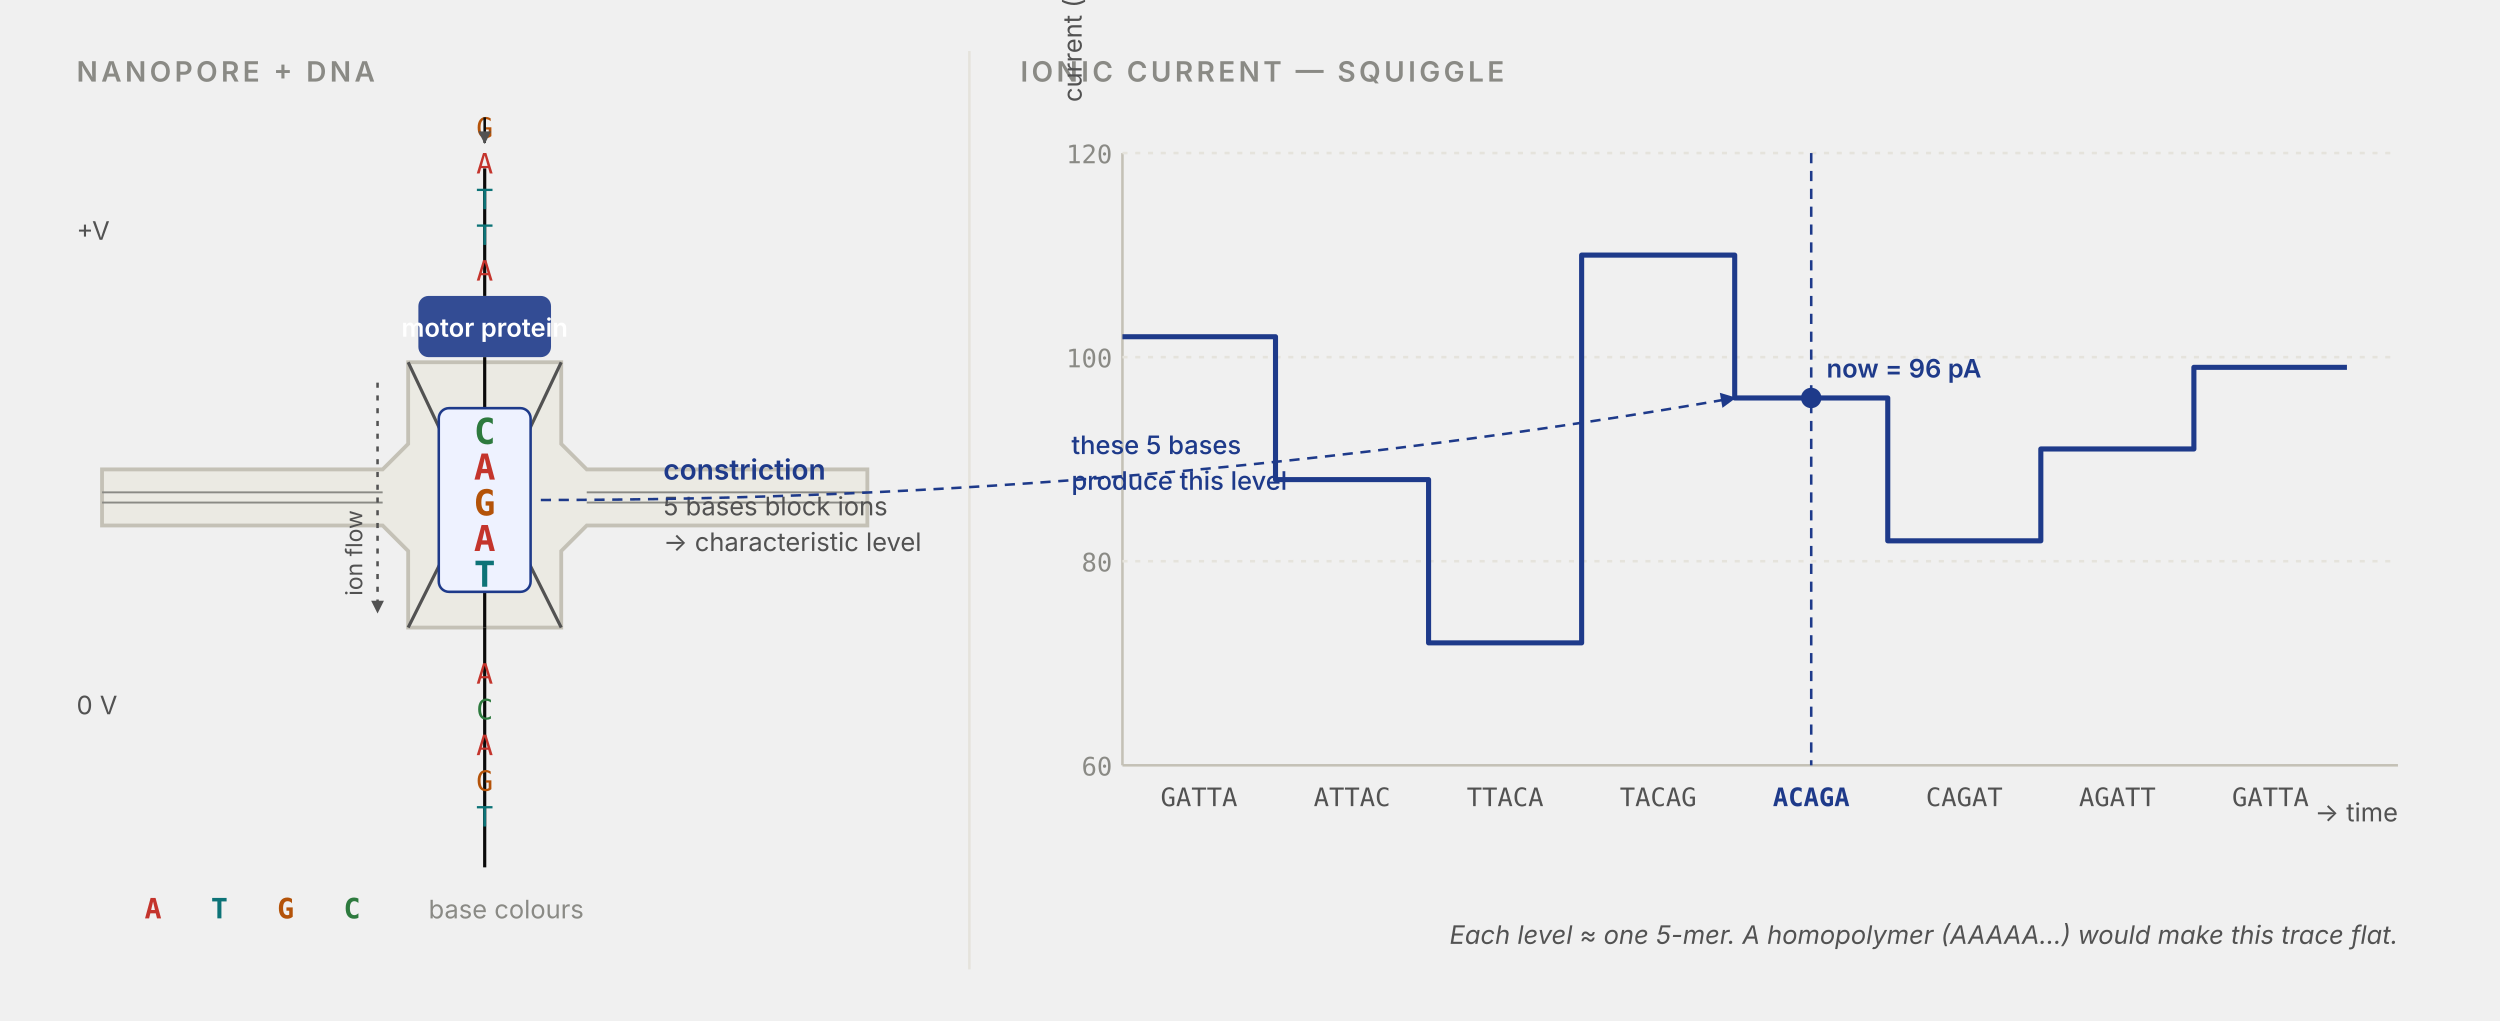
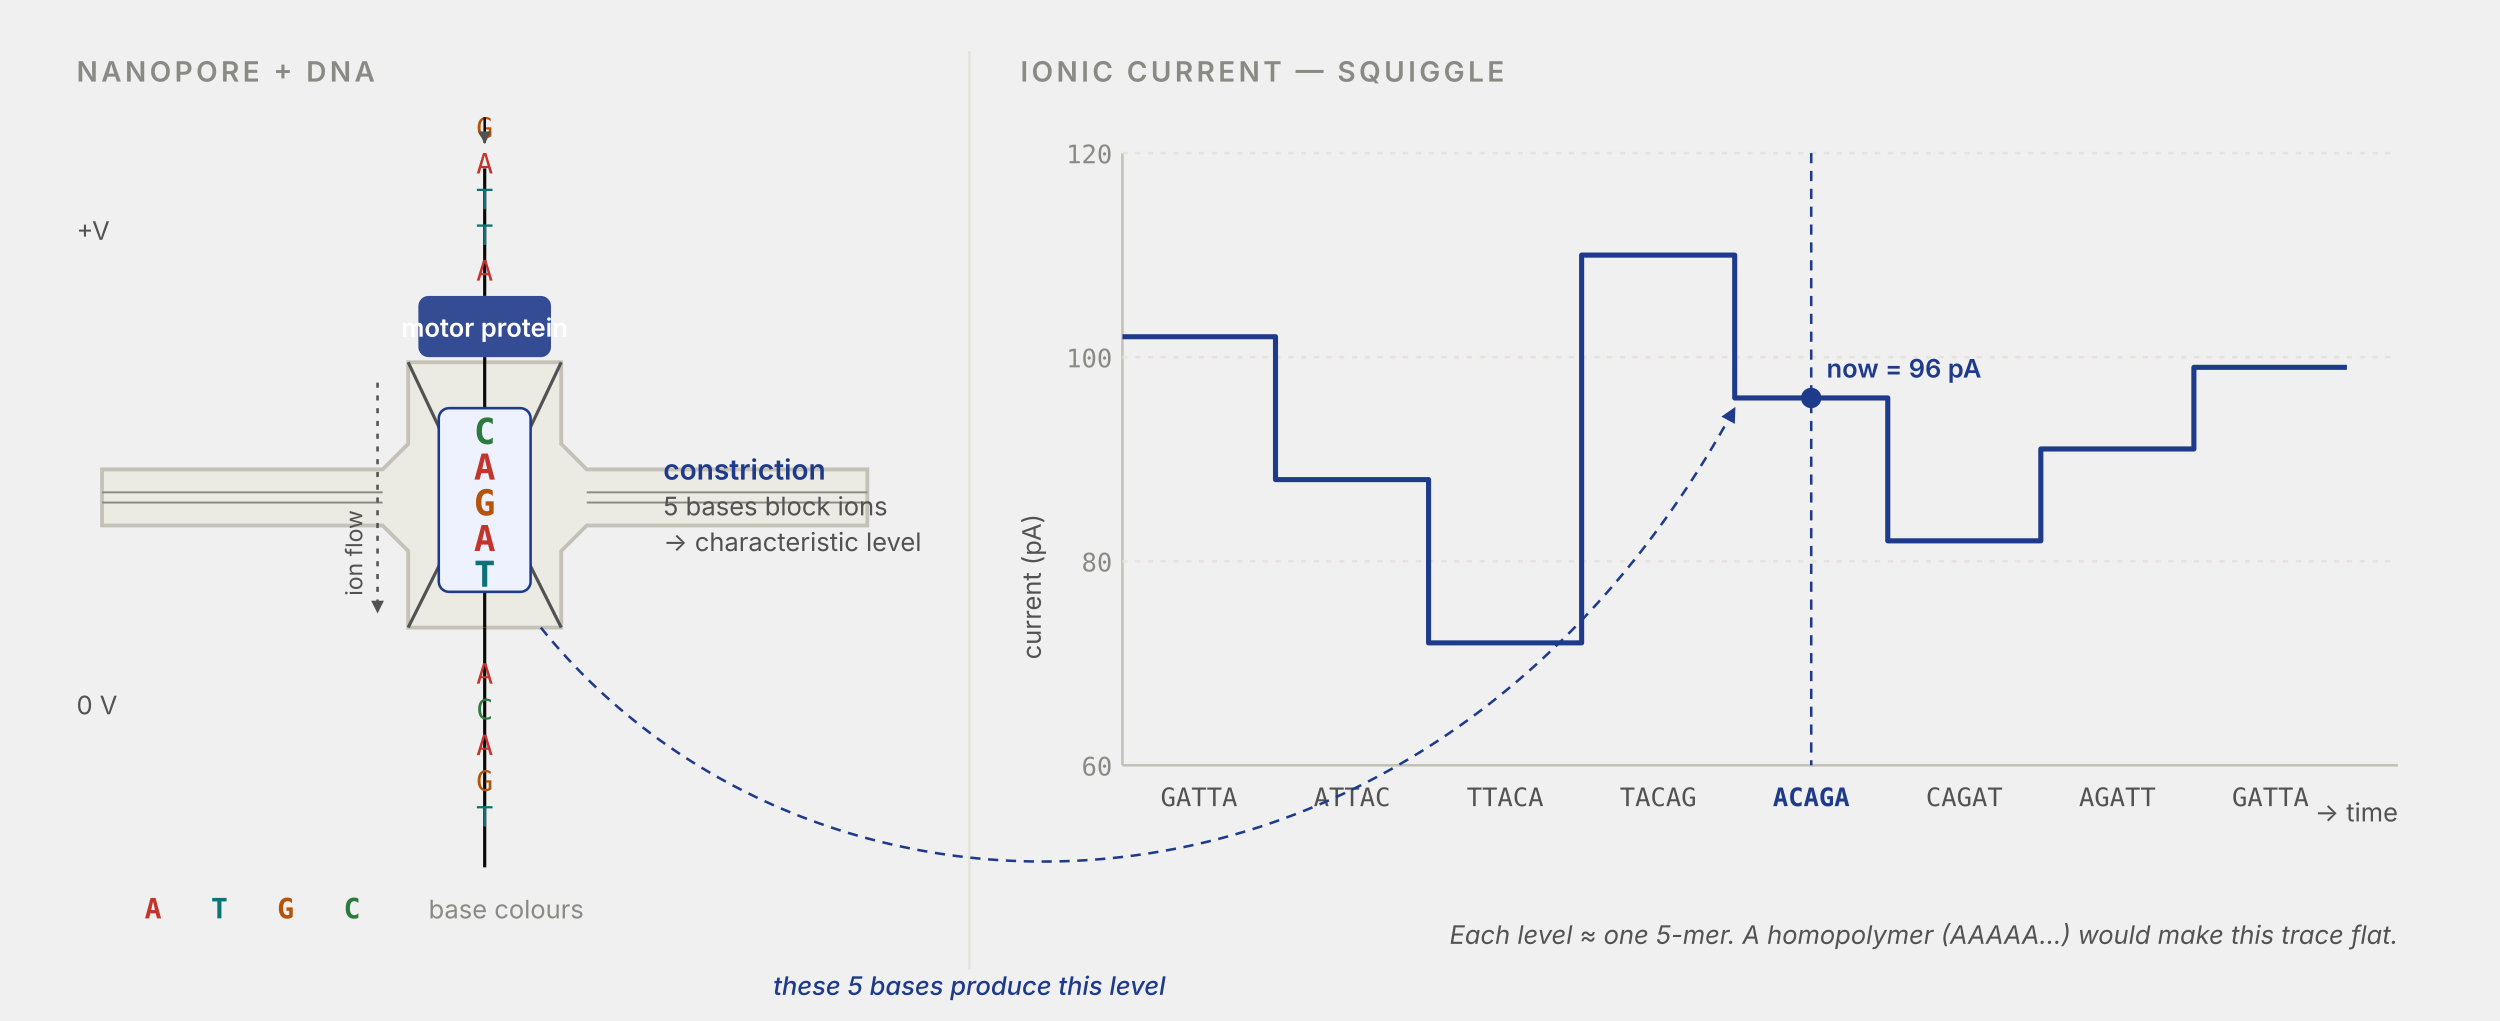
<svg xmlns="http://www.w3.org/2000/svg" viewBox="0 0 980 400" role="img" aria-labelledby="t d">
  <defs>
    <marker id="arrow-accent" viewBox="0 0 10 10" refX="9" refY="5" markerWidth="6" markerHeight="6" orient="auto-start-reverse">
      <path d="M 0 0 L 10 5 L 0 10 z" fill="#1e3a8a" />
    </marker>
    <marker id="arrow-muted" viewBox="0 0 10 10" refX="9" refY="5" markerWidth="5" markerHeight="5" orient="auto-start-reverse">
      <path d="M 0 0 L 10 5 L 0 10 z" fill="#525252" />
    </marker>
  </defs>
  <text x="30" y="32" font-family="Inter, sans-serif" font-size="11" font-weight="600" fill="#8a8a85" letter-spacing="0.12em">NANOPORE + DNA</text>
  <g font-family="Inter, sans-serif" font-size="10" fill="#525252">
    <text x="30" y="94">+V</text>
    <text x="30" y="280">0 V</text>
  </g>
  <g stroke="#c4c1b6" stroke-width="1.5" fill="#ebeae3">
    <path d="M 40 184              L 150 184              L 160 174              L 160 142              L 220 142              L 220 174              L 230 184              L 340 184              L 340 206              L 230 206              L 220 216              L 220 246              L 160 246              L 160 216              L 150 206              L 40 206 Z" />
  </g>
  <g stroke="#8a8a85" stroke-width="0.75" fill="none">
    <line x1="40" y1="193" x2="150" y2="193" />
    <line x1="230" y1="193" x2="340" y2="193" />
    <line x1="40" y1="197" x2="150" y2="197" />
    <line x1="230" y1="197" x2="340" y2="197" />
  </g>
  <g stroke="#525252" stroke-width="1.25" fill="none">
    <path d="M 160 142 L 178 180 L 178 210 L 160 246" />
    <path d="M 220 142 L 202 180 L 202 210 L 220 246" />
  </g>
  <g>
    <rect x="164" y="116" width="52" height="24" rx="4" fill="#1e3a8a" opacity="0.9" />
    <text x="190" y="132" font-family="Inter, sans-serif" font-size="10" font-weight="600" fill="#ffffff" text-anchor="middle">motor protein</text>
  </g>
  <g stroke="#0a0a0a" stroke-width="1.25" fill="none">
    <line x1="190" y1="66" x2="190" y2="116" />
    <line x1="190" y1="140" x2="190" y2="246" />
    <line x1="190" y1="246" x2="190" y2="340" />
  </g>
  <g font-family="JetBrains Mono, monospace" font-size="11" font-weight="500" text-anchor="middle">
    <text x="190" y="54" fill="#b45309">G</text>
    <text x="190" y="68" fill="#c4342c">A</text>
    <text x="190" y="82" fill="#0d7377">T</text>
    <text x="190" y="96" fill="#0d7377">T</text>
    <text x="190" y="110" fill="#c4342c">A</text>
  </g>
  <rect x="172" y="160" width="36" height="72" rx="4" fill="#eef2ff" stroke="#1e3a8a" stroke-width="1" />
  <g font-family="JetBrains Mono, monospace" font-size="14" font-weight="600" text-anchor="middle">
    <text x="190" y="174" fill="#2d7a3e">C</text>
    <text x="190" y="188" fill="#c4342c">A</text>
    <text x="190" y="202" fill="#b45309">G</text>
    <text x="190" y="216" fill="#c4342c">A</text>
    <text x="190" y="230" fill="#0d7377">T</text>
  </g>
  <text x="260" y="188" font-family="Inter, sans-serif" font-size="11" font-weight="600" fill="#1e3a8a">constriction</text>
  <text x="260" y="202" font-family="Inter, sans-serif" font-size="10" fill="#525252">5 bases block ions</text>
  <text x="260" y="216" font-family="Inter, sans-serif" font-size="10" fill="#525252">→ characteristic level</text>
  <g font-family="JetBrains Mono, monospace" font-size="11" font-weight="500" text-anchor="middle">
    <text x="190" y="268" fill="#c4342c">A</text>
    <text x="190" y="282" fill="#2d7a3e">C</text>
    <text x="190" y="296" fill="#c4342c">A</text>
    <text x="190" y="310" fill="#b45309">G</text>
    <text x="190" y="324" fill="#0d7377">T</text>
  </g>
  <g stroke="#525252" stroke-width="1" fill="none" stroke-dasharray="2 3">
    <line x1="148" y1="150" x2="148" y2="240" marker-end="url(#arrow-muted)" />
  </g>
  <text x="142" y="200" font-family="Inter, sans-serif" font-size="9" fill="#525252" text-anchor="end" transform="rotate(-90 142 200)">ion flow</text>
  <g stroke="#0a0a0a" stroke-width="1" fill="none">
    <line x1="190" y1="46" x2="190" y2="56" marker-end="url(#arrow-muted)" />
  </g>
  <g font-family="JetBrains Mono, monospace" font-size="11" font-weight="600" text-anchor="middle">
    <text x="60" y="360" fill="#c4342c">A</text>
    <text x="86" y="360" fill="#0d7377">T</text>
    <text x="112" y="360" fill="#b45309">G</text>
    <text x="138" y="360" fill="#2d7a3e">C</text>
  </g>
  <text x="168" y="360" font-family="Inter, sans-serif" font-size="10" fill="#8a8a85">base colours</text>
  <line x1="380" y1="20" x2="380" y2="380" stroke="#e5e3dc" stroke-width="1" />
  <text x="400" y="32" font-family="Inter, sans-serif" font-size="11" font-weight="600" fill="#8a8a85" letter-spacing="0.12em">IONIC CURRENT — SQUIGGLE</text>
  <g stroke="#c4c1b6" stroke-width="1" fill="none">
    <line x1="440" y1="60" x2="440" y2="300" />
    <line x1="440" y1="300" x2="940" y2="300" />
  </g>
  <g stroke="#e5e3dc" stroke-width="1" stroke-dasharray="2 3">
    <line x1="440" y1="60" x2="940" y2="60" />
    <line x1="440" y1="140" x2="940" y2="140" />
    <line x1="440" y1="220" x2="940" y2="220" />
  </g>
  <g font-family="JetBrains Mono, monospace" font-size="10" fill="#8a8a85" text-anchor="end">
    <text x="436" y="64">120</text>
    <text x="436" y="144">100</text>
    <text x="436" y="224">80</text>
    <text x="436" y="304">60</text>
  </g>
-   <text x="424" y="40" font-family="Inter, sans-serif" font-size="10" fill="#525252" transform="rotate(-90 424 40)">current (pA)</text>
+   <text transform="translate(408 230) rotate(-90)" font-family="Inter, sans-serif" font-size="10" fill="#525252" text-anchor="middle">current (pA)</text>
  <text x="940" y="322" font-family="Inter, sans-serif" font-size="10" fill="#525252" text-anchor="end">→ time</text>
  <path d="M 440 132            L 500 132            L 500 188            L 560 188            L 560 252            L 620 252            L 620 100            L 680 100            L 680 156            L 740 156            L 740 212            L 800 212            L 800 176            L 860 176            L 860 144            L 920 144" fill="none" stroke="#1e3a8a" stroke-width="2" stroke-linejoin="round" />
  <g font-family="JetBrains Mono, monospace" font-size="10" fill="#525252" text-anchor="middle">
    <text x="470" y="316">GATTA</text>
    <text x="530" y="316">ATTAC</text>
    <text x="590" y="316">TTACA</text>
    <text x="650" y="316">TACAG</text>
    <text x="710" y="316" fill="#1e3a8a" font-weight="600">ACAGA</text>
    <text x="770" y="316">CAGAT</text>
    <text x="830" y="316">AGATT</text>
    <text x="890" y="316">GATTA</text>
  </g>
  <g stroke="#1e3a8a" stroke-width="1" stroke-dasharray="4 3" fill="none">
    <line x1="710" y1="60" x2="710" y2="300" />
  </g>
  <circle cx="710" cy="156" r="4" fill="#1e3a8a" />
  <text x="716" y="148" font-family="Inter, sans-serif" font-size="10" font-weight="600" fill="#1e3a8a">now = 96 pA</text>
  <g stroke="#1e3a8a" stroke-width="1" fill="none" stroke-dasharray="4 3">
-     <path d="M 212 196 Q 450 196 680 156" marker-end="url(#arrow-accent)" />
+     <path d="M 212 246 C 320 380 560 380 680 160" marker-end="url(#arrow-accent)" />
  </g>
-   <text x="420" y="178" font-family="Inter, sans-serif" font-size="10" fill="#1e3a8a" font-weight="500">these 5 bases</text>
-   <text x="420" y="192" font-family="Inter, sans-serif" font-size="10" fill="#1e3a8a" font-weight="500">produce this level</text>
+   <text x="380" y="390" font-family="Inter, sans-serif" font-size="10" fill="#1e3a8a" font-weight="500" font-style="italic" text-anchor="middle">these 5 bases produce this level</text>
  <text x="940" y="370" font-family="Inter, sans-serif" font-size="10" fill="#525252" font-style="italic" text-anchor="end">Each level ≈ one 5-mer. A homopolymer (AAAAA…) would make this trace flat.</text>
</svg>
